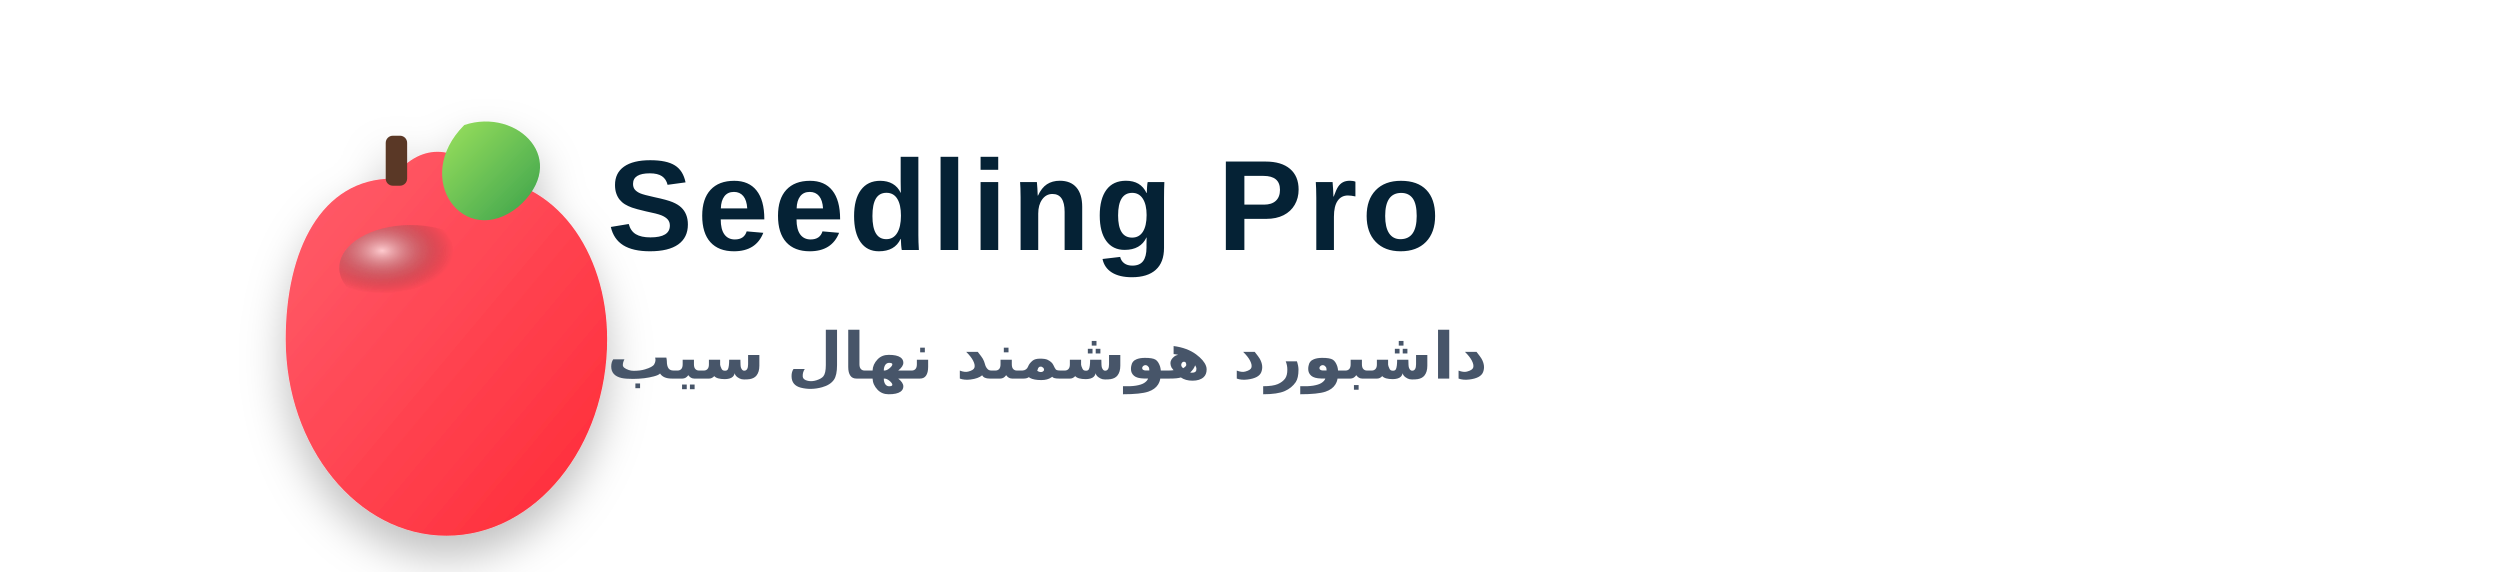
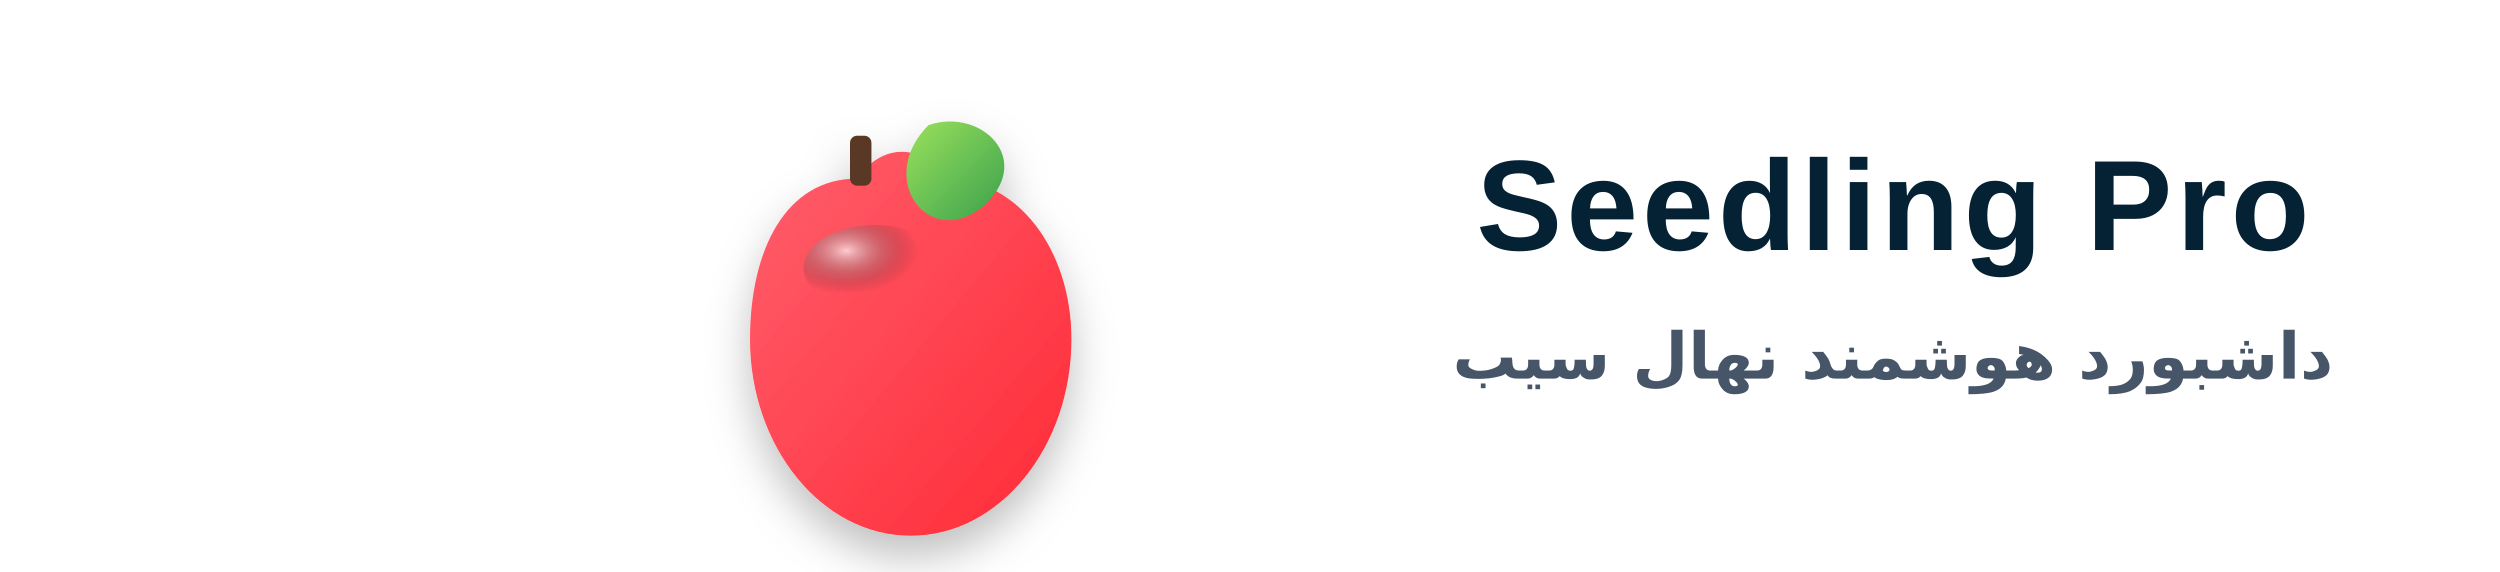
<svg xmlns="http://www.w3.org/2000/svg" viewBox="0 0 700 160" width="700" height="160">
  <defs>
    <linearGradient id="appleGrad" x1="0" y1="0" x2="1" y2="1">
      <stop offset="0%" stop-color="#ff5f6d" />
      <stop offset="100%" stop-color="#ff2a36" />
    </linearGradient>
    <linearGradient id="leafGrad" x1="0" y1="0" x2="1" y2="1">
      <stop offset="0%" stop-color="#9be15d" />
      <stop offset="100%" stop-color="#3aa14c" />
    </linearGradient>
    <radialGradient id="shine" cx="30%" cy="30%" r="50%">
      <stop offset="0%" stop-color="#ffffff" stop-opacity="0.7" />
      <stop offset="100%" stop-color="transparent" />
    </radialGradient>
    <filter id="shadow" x="-40%" y="-40%" width="200%" height="200%">
      <feDropShadow dx="0" dy="6" stdDeviation="6" flood-color="#000" flood-opacity="0.25" />
    </filter>
  </defs>
  <rect width="700" height="160" rx="24" fill="transparent" />
-   <g transform="translate(60,30)" filter="url(#shadow)">
-     <path d="M50,20               C30,20 20,40 20,65               C20,95 40,120 65,120               C90,120 110,95 110,65               C110,40 95,20 75,20               C68,10 57,10 50,20 Z" fill="url(#appleGrad)" />
-     <ellipse cx="55" cy="45" rx="20" ry="12" fill="url(#shine)" />
-     <rect x="48" y="8" width="6" height="14" rx="2" fill="#5a3825" />
-     <path d="M70,5               C85,0 100,15 85,28               C70,40 55,20 70,5 Z" fill="url(#leafGrad)" />
-   </g>
-   <g transform="translate(170,70)">
-     <text x="0" y="0" font-family="Poppins, Arial, sans-serif" font-size="36" font-weight="700" fill="#052235" letter-spacing="1.2">Seedling Pro</text>
-     <text x="0" y="36" font-family="Vazir, Tahoma, sans-serif" font-size="18" font-weight="600" fill="#475569">داشبورد هوشمند نهال سیب</text>
+   <g transform="translate(350,80)">
+     <g transform="translate(-160,-50)" filter="url(#shadow)">
+       <path d="M50,20                 C30,20 20,40 20,65                 C20,95 40,120 65,120                 C90,120 110,95 110,65                 C110,40 95,20 75,20                 C68,10 57,10 50,20 Z" fill="url(#appleGrad)" />
+       <ellipse cx="55" cy="45" rx="20" ry="12" fill="url(#shine)" />
+       <rect x="48" y="8" width="6" height="14" rx="2" fill="#5a3825" />
+       <path d="M70,5                 C85,0 100,15 85,28                 C70,40 55,20 70,5 Z" fill="url(#leafGrad)" />
+     </g>
+     <g transform="translate(20,0)">
+       <text text-anchor="middle" x="160" y="-10" font-family="Poppins, Arial, sans-serif" font-size="36" font-weight="700" fill="#052235" letter-spacing="1.2">Seedling Pro</text>
+       <text text-anchor="middle" x="160" y="26" font-family="Vazir, Tahoma, sans-serif" font-size="18" font-weight="600" fill="#475569">داشبورد هوشمند نهال سیب</text>
+     </g>
  </g>
</svg>
